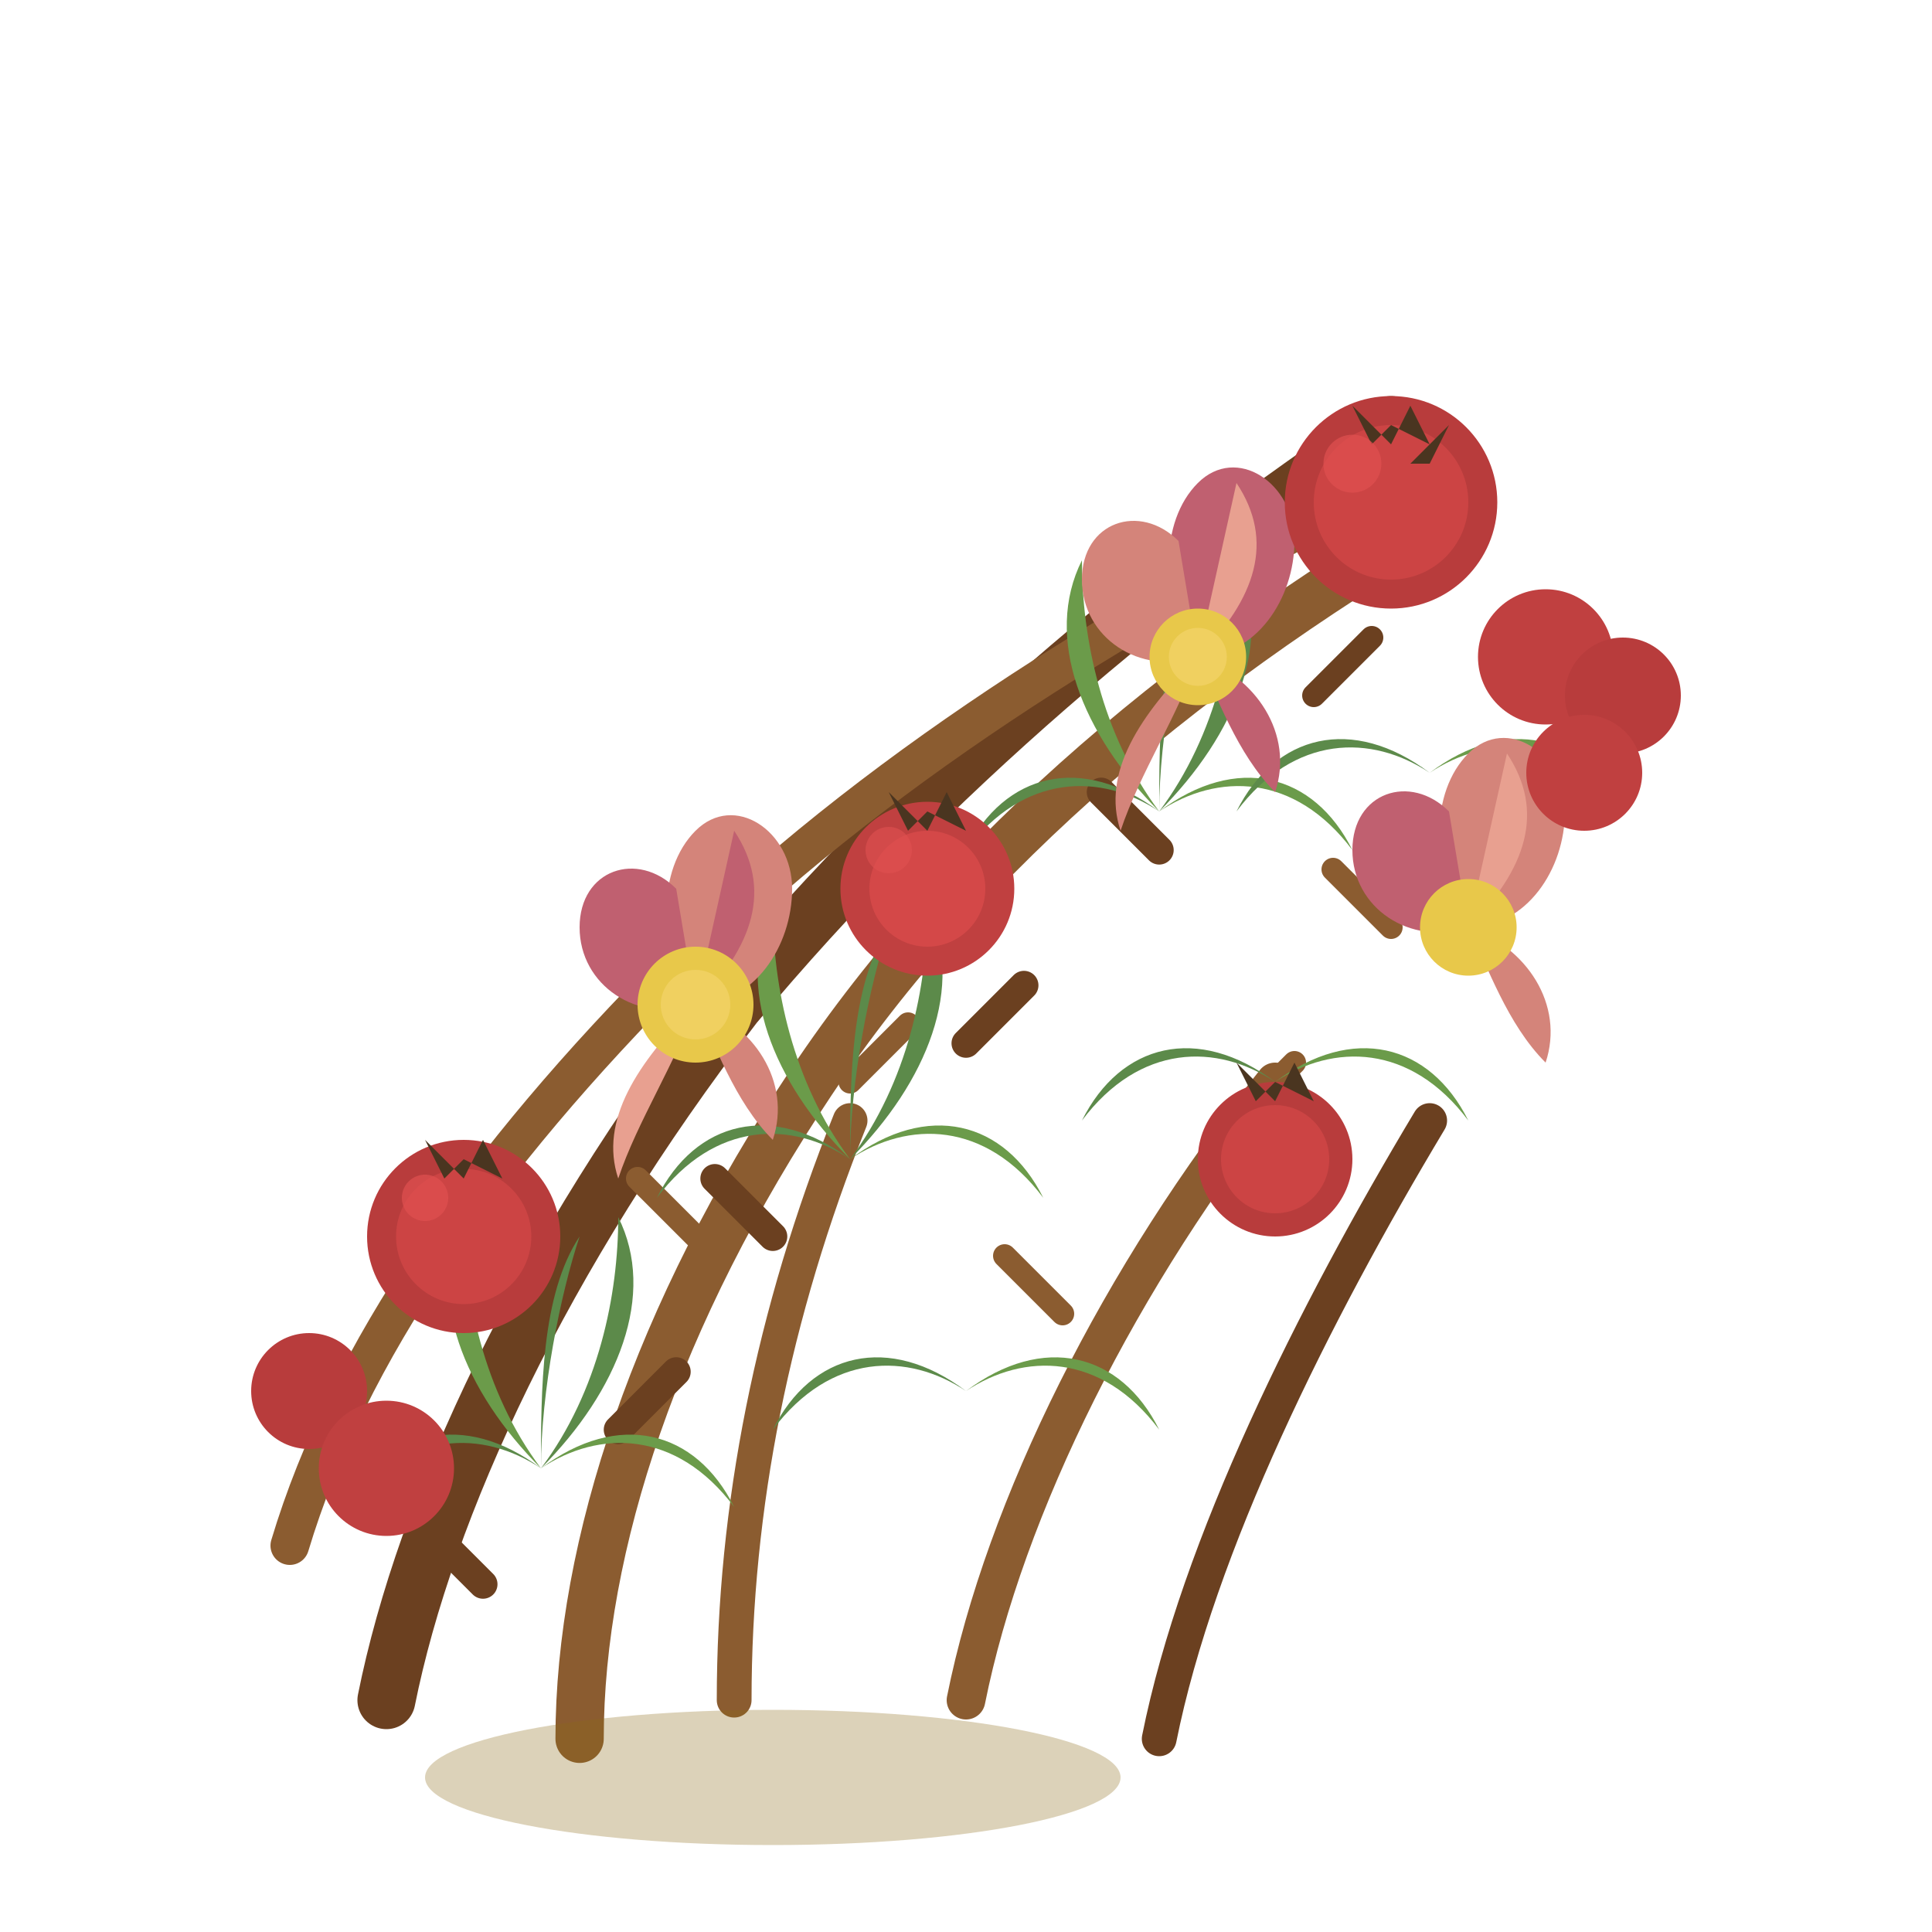
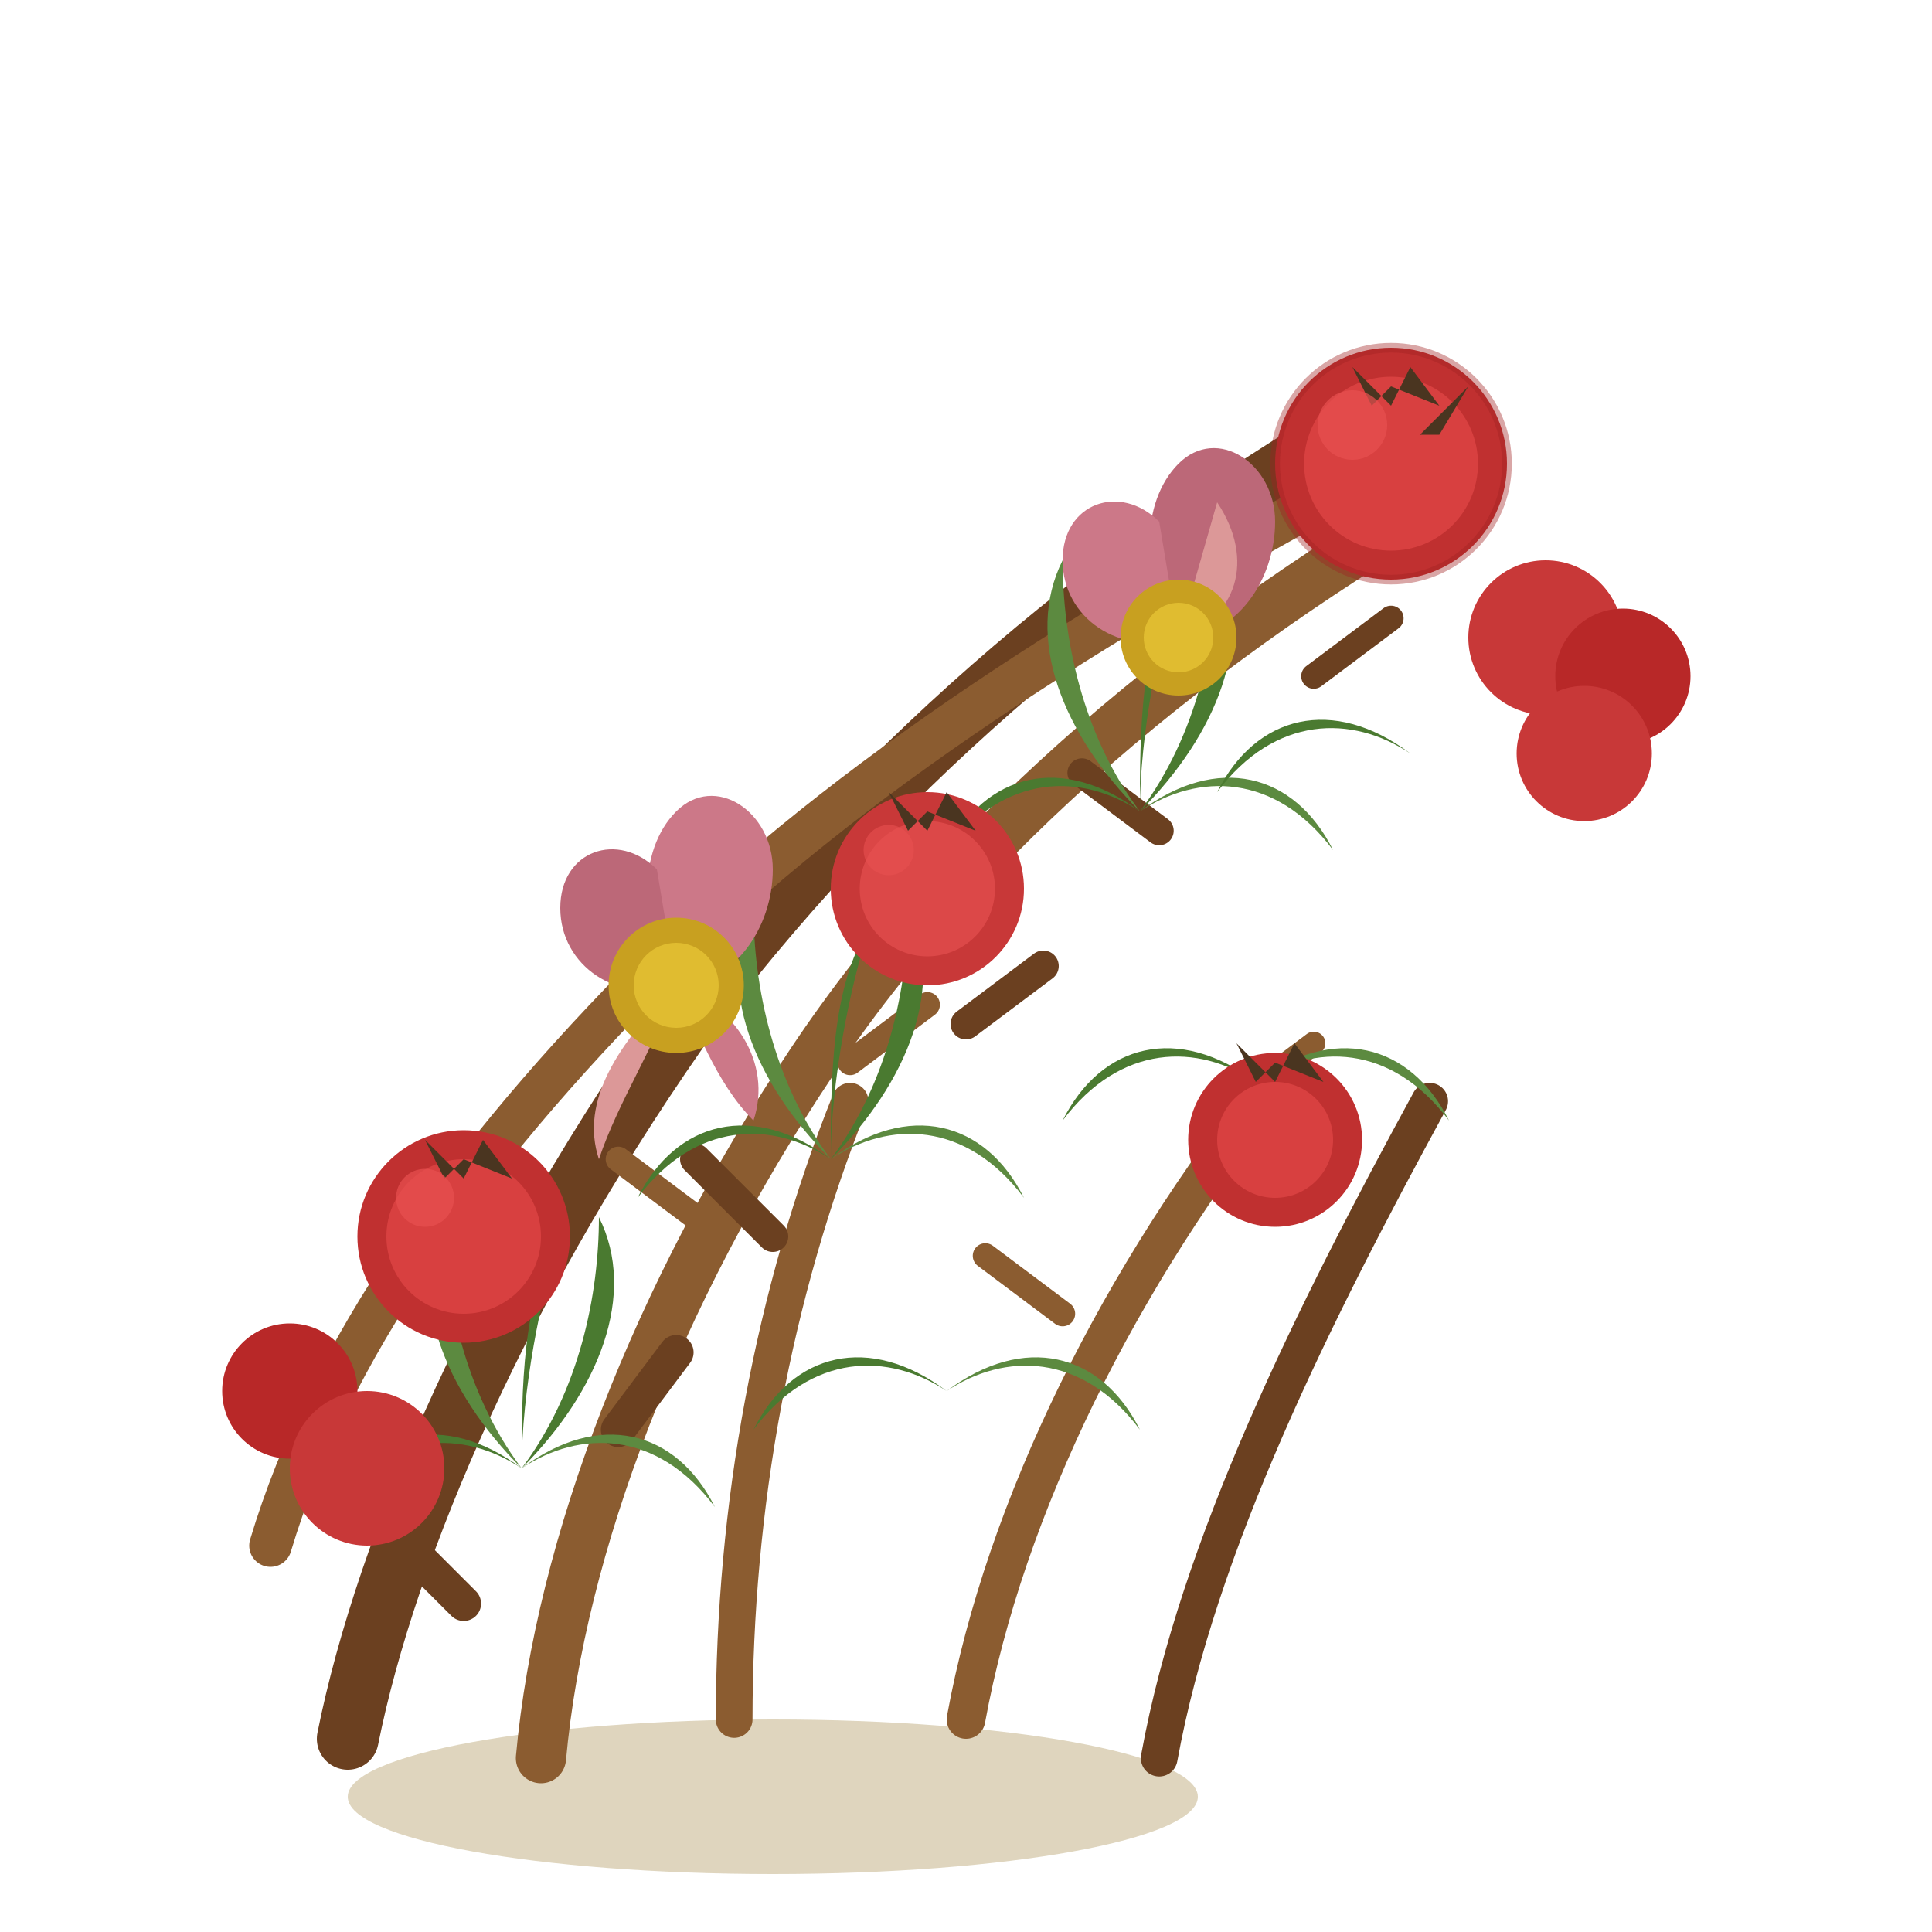
- <svg xmlns="http://www.w3.org/2000/svg" viewBox="0 0 100 100" fill="none">
-   <path d="M20 88 C22 78 28 65 38 52 C48 40 60 30 72 22" stroke="#6B4020" stroke-width="3" stroke-linecap="round" />
-   <path d="M30 90 C30 80 34 68 42 56 C50 44 62 34 76 26" stroke="#8B5C30" stroke-width="2.5" stroke-linecap="round" />
-   <path d="M15 80 C18 70 25 60 35 50 C45 40 58 32 70 26" stroke="#8B5C30" stroke-width="2" stroke-linecap="round" />
-   <path d="M50 88 C52 78 58 66 66 56" stroke="#8B5C30" stroke-width="2" stroke-linecap="round" />
-   <path d="M60 90 C62 80 68 68 74 58" stroke="#6B4020" stroke-width="1.8" stroke-linecap="round" />
-   <path d="M38 88 C38 78 40 68 44 58" stroke="#8B5C30" stroke-width="1.8" stroke-linecap="round" />
-   <path d="M25 82 L22 79" stroke="#6B4020" stroke-width="1.5" stroke-linecap="round" />
-   <path d="M32 74 L35 71" stroke="#6B4020" stroke-width="1.5" stroke-linecap="round" />
-   <path d="M40 64 L37 61" stroke="#6B4020" stroke-width="1.5" stroke-linecap="round" />
-   <path d="M50 54 L53 51" stroke="#6B4020" stroke-width="1.5" stroke-linecap="round" />
-   <path d="M60 44 L57 41" stroke="#6B4020" stroke-width="1.5" stroke-linecap="round" />
-   <path d="M68 36 L71 33" stroke="#6B4020" stroke-width="1.2" stroke-linecap="round" />
-   <path d="M36 64 L33 61" stroke="#8B5C30" stroke-width="1.2" stroke-linecap="round" />
-   <path d="M44 56 L47 53" stroke="#8B5C30" stroke-width="1.2" stroke-linecap="round" />
-   <path d="M55 68 L52 65" stroke="#8B5C30" stroke-width="1.2" stroke-linecap="round" />
-   <path d="M64 58 L67 55" stroke="#8B5C30" stroke-width="1.2" stroke-linecap="round" />
-   <path d="M72 48 L69 45" stroke="#8B5C30" stroke-width="1.2" stroke-linecap="round" />
-   <path d="M28 76 C24 73 20 74 18 78 C21 74 25 74 28 76Z" fill="#5C8A4A" />
-   <path d="M28 76 C32 73 36 74 38 78 C35 74 31 74 28 76Z" fill="#6B9B4A" />
-   <path d="M28 76 C28 72 28 67 30 64 C29 67 28 72 28 76Z" fill="#5C8A4A" />
-   <path d="M28 76 C24 72 22 67 24 63 C24 67 25 72 28 76Z" fill="#6B9B4A" />
-   <path d="M28 76 C32 72 34 67 32 63 C32 67 31 72 28 76Z" fill="#5C8A4A" />
-   <path d="M44 60 C40 57 36 58 34 62 C37 58 41 58 44 60Z" fill="#5C8A4A" />
-   <path d="M44 60 C48 57 52 58 54 62 C51 58 47 58 44 60Z" fill="#6B9B4A" />
-   <path d="M44 60 C44 56 44 51 46 48 C45 51 44 56 44 60Z" fill="#5C8A4A" />
-   <path d="M44 60 C40 56 38 51 40 47 C40 51 41 56 44 60Z" fill="#6B9B4A" />
-   <path d="M44 60 C48 56 50 51 48 47 C48 51 47 56 44 60Z" fill="#5C8A4A" />
-   <path d="M60 42 C56 39 52 40 50 44 C53 40 57 40 60 42Z" fill="#5C8A4A" />
-   <path d="M60 42 C64 39 68 40 70 44 C67 40 63 40 60 42Z" fill="#6B9B4A" />
-   <path d="M60 42 C60 38 60 33 62 30 C61 33 60 38 60 42Z" fill="#5C8A4A" />
-   <path d="M60 42 C56 38 54 33 56 29 C56 33 57 38 60 42Z" fill="#6B9B4A" />
-   <path d="M60 42 C64 38 66 33 64 29 C64 33 63 38 60 42Z" fill="#5C8A4A" />
-   <path d="M50 72 C46 69 42 70 40 74 C43 70 47 70 50 72Z" fill="#5C8A4A" />
-   <path d="M50 72 C54 69 58 70 60 74 C57 70 53 70 50 72Z" fill="#6B9B4A" />
-   <path d="M66 56 C62 53 58 54 56 58 C59 54 63 54 66 56Z" fill="#5C8A4A" />
-   <path d="M66 56 C70 53 74 54 76 58 C73 54 69 54 66 56Z" fill="#6B9B4A" />
-   <path d="M74 40 C70 37 66 38 64 42 C67 38 71 38 74 40Z" fill="#5C8A4A" />
-   <path d="M74 40 C78 37 82 38 84 42 C81 38 77 38 74 40Z" fill="#6B9B4A" />
-   <path d="M36 52 C34 49 34 45 36 43 C38 41 41 43 41 46 C41 49 39 52 36 52Z" fill="#D4847A" />
-   <path d="M36 52 C33 53 30 51 30 48 C30 45 33 44 35 46Z" fill="#C06070" />
-   <path d="M36 52 C39 53 41 56 40 59 C38 57 37 54 36 52Z" fill="#D4847A" />
-   <path d="M36 52 C33 55 31 58 32 61 C33 58 35 55 36 52Z" fill="#E8A090" />
-   <path d="M36 52 C39 49 40 46 38 43Z" fill="#C06070" />
-   <circle cx="36" cy="52" r="3" fill="#E8C84A" />
-   <circle cx="36" cy="52" r="1.8" fill="#F0D060" />
-   <path d="M62 34 C60 31 60 27 62 25 C64 23 67 25 67 28 C67 31 65 34 62 34Z" fill="#C06070" />
-   <path d="M62 34 C59 35 56 33 56 30 C56 27 59 26 61 28Z" fill="#D4847A" />
-   <path d="M62 34 C65 35 67 38 66 41 C64 39 63 36 62 34Z" fill="#C06070" />
-   <path d="M62 34 C59 37 57 40 58 43 C59 40 61 37 62 34Z" fill="#D4847A" />
-   <path d="M62 34 C65 31 66 28 64 25Z" fill="#E8A090" />
-   <circle cx="62" cy="34" r="2.5" fill="#E8C84A" />
-   <circle cx="62" cy="34" r="1.5" fill="#F0D060" />
-   <path d="M76 48 C74 45 74 41 76 39 C78 37 81 39 81 42 C81 45 79 48 76 48Z" fill="#D4847A" />
-   <path d="M76 48 C73 49 70 47 70 44 C70 41 73 40 75 42Z" fill="#C06070" />
-   <path d="M76 48 C79 49 81 52 80 55 C78 53 77 50 76 48Z" fill="#D4847A" />
-   <path d="M76 48 C79 45 80 42 78 39Z" fill="#E8A090" />
-   <circle cx="76" cy="48" r="2.5" fill="#E8C84A" />
-   <circle cx="72" cy="26" r="5.5" fill="#B83C3C" />
-   <circle cx="72" cy="26" r="4" fill="#CC4444" />
-   <path d="M72 23 L73 21 L74 23 L72 22Z" fill="#4A3520" />
-   <path d="M72 23 L70 21 L71 23 L72 22Z" fill="#4A3520" />
-   <path d="M73 24 L75 22 L74 24Z" fill="#4A3520" />
-   <circle cx="70" cy="24" r="1.5" fill="#E05050" opacity="0.7" />
-   <circle cx="24" cy="64" r="5" fill="#B83C3C" />
-   <circle cx="24" cy="64" r="3.5" fill="#CC4444" />
-   <path d="M24 61 L25 59 L26 61 L24 60Z" fill="#4A3520" />
+ <svg xmlns="http://www.w3.org/2000/svg" viewBox="0 0 100 100">
+   <ellipse cx="40" cy="93" rx="22" ry="4" fill="#8B6914" opacity="0.28" />
+   <path d="M18 90 C20 80 26 66 36 52 C46 39 58 29 72 21" stroke="#6B4020" stroke-width="3.2" stroke-linecap="round" fill="none" />
+   <path d="M28 91 C29 80 34 67 42 55 C50 43 62 33 76 25" stroke="#8B5C30" stroke-width="2.6" stroke-linecap="round" fill="none" />
+   <path d="M14 80 C17 70 24 60 34 50 C44 40 57 32 70 25" stroke="#8B5C30" stroke-width="2.2" stroke-linecap="round" fill="none" />
+   <path d="M50 89 C52 78 58 66 66 56" stroke="#8B5C30" stroke-width="2" stroke-linecap="round" fill="none" />
+   <path d="M60 91 C62 80 68 68 74 57" stroke="#6B4020" stroke-width="1.9" stroke-linecap="round" fill="none" />
+   <path d="M38 89 C38 78 40 67 44 57" stroke="#8B5C30" stroke-width="1.9" stroke-linecap="round" fill="none" />
+   <path d="M24 83 L20 79" stroke="#6B4020" stroke-width="1.8" stroke-linecap="round" fill="none" />
+   <path d="M32 74 L35 70" stroke="#6B4020" stroke-width="1.8" stroke-linecap="round" fill="none" />
+   <path d="M40 64 L36 60" stroke="#6B4020" stroke-width="1.6" stroke-linecap="round" fill="none" />
+   <path d="M50 53 L54 50" stroke="#6B4020" stroke-width="1.6" stroke-linecap="round" fill="none" />
+   <path d="M60 43 L56 40" stroke="#6B4020" stroke-width="1.5" stroke-linecap="round" fill="none" />
+   <path d="M68 35 L72 32" stroke="#6B4020" stroke-width="1.3" stroke-linecap="round" fill="none" />
+   <path d="M36 63 L32 60" stroke="#8B5C30" stroke-width="1.3" stroke-linecap="round" fill="none" />
+   <path d="M44 55 L48 52" stroke="#8B5C30" stroke-width="1.3" stroke-linecap="round" fill="none" />
+   <path d="M55 68 L51 65" stroke="#8B5C30" stroke-width="1.3" stroke-linecap="round" fill="none" />
+   <path d="M64 57 L68 54" stroke="#8B5C30" stroke-width="1.2" stroke-linecap="round" fill="none" />
+   <path d="M27 76 C23 73 19 74 17 78 C20 74 24 74 27 76Z" fill="#4A7A30" />
+   <path d="M27 76 C31 73 35 74 37 78 C34 74 30 74 27 76Z" fill="#5C8A40" />
+   <path d="M27 76 C27 72 27 67 29 64 C28 67 27 72 27 76Z" fill="#4A7A30" />
+   <path d="M27 76 C23 72 21 67 23 63 C23 67 24 72 27 76Z" fill="#5C8A40" />
+   <path d="M27 76 C31 72 33 67 31 63 C31 67 30 72 27 76Z" fill="#4A7A30" />
+   <path d="M43 60 C39 57 35 58 33 62 C36 58 40 58 43 60Z" fill="#4A7A30" />
+   <path d="M43 60 C47 57 51 58 53 62 C50 58 46 58 43 60Z" fill="#5C8A40" />
+   <path d="M43 60 C43 56 43 51 45 48 C44 51 43 56 43 60Z" fill="#4A7A30" />
+   <path d="M43 60 C39 56 37 51 39 47 C39 51 40 56 43 60Z" fill="#5C8A40" />
+   <path d="M43 60 C47 56 49 51 47 47 C47 51 46 56 43 60Z" fill="#4A7A30" />
+   <path d="M59 42 C55 39 51 40 49 44 C52 40 56 40 59 42Z" fill="#4A7A30" />
+   <path d="M59 42 C63 39 67 40 69 44 C66 40 62 40 59 42Z" fill="#5C8A40" />
+   <path d="M59 42 C59 38 59 33 61 30 C60 33 59 38 59 42Z" fill="#4A7A30" />
+   <path d="M59 42 C55 38 53 33 55 29 C55 33 56 38 59 42Z" fill="#5C8A40" />
+   <path d="M59 42 C63 38 65 33 63 29 C63 33 62 38 59 42Z" fill="#4A7A30" />
+   <path d="M49 72 C45 69 41 70 39 74 C42 70 46 70 49 72Z" fill="#4A7A30" />
+   <path d="M49 72 C53 69 57 70 59 74 C56 70 52 70 49 72Z" fill="#5C8A40" />
+   <path d="M65 56 C61 53 57 54 55 58 C58 54 62 54 65 56Z" fill="#4A7A30" />
+   <path d="M65 56 C69 53 73 54 75 58 C72 54 68 54 65 56Z" fill="#5C8A40" />
+   <path d="M73 39 C69 36 65 37 63 41 C66 37 70 37 73 39Z" fill="#4A7A30" />
+   <path d="M35 51 C33 48 33 44 35 42 C37 40 40 42 40 45 C40 48 38 51 35 51Z" fill="#CC7888" />
+   <path d="M35 51 C32 52 29 50 29 47 C29 44 32 43 34 45Z" fill="#BC6878" />
+   <path d="M35 51 C38 52 40 55 39 58 C37 56 36 53 35 51Z" fill="#CC7888" />
+   <path d="M35 51 C32 54 30 57 31 60 C32 57 34 54 35 51Z" fill="#DC9898" />
+   <circle cx="35" cy="51" r="3.5" fill="#C8A020" />
+   <circle cx="35" cy="51" r="2.2" fill="#E0BC30" />
+   <path d="M61 33 C59 30 59 26 61 24 C63 22 66 24 66 27 C66 30 64 33 61 33Z" fill="#BC6878" />
+   <path d="M61 33 C58 34 55 32 55 29 C55 26 58 25 60 27Z" fill="#CC7888" />
+   <path d="M61 33 C64 32 65 29 63 26Z" fill="#DC9898" />
+   <circle cx="61" cy="33" r="3" fill="#C8A020" />
+   <circle cx="61" cy="33" r="1.8" fill="#E0BC30" />
+   <circle cx="72" cy="24" r="6" fill="#C03030" />
+   <circle cx="72" cy="24" r="4.5" fill="#D84040" />
+   <path d="M72 21 L73 19 L74.5 21 L72 20Z" fill="#4A3520" />
+   <path d="M72 21 L70 19 L71 21 L72 20Z" fill="#4A3520" />
+   <path d="M73.5 22.5 L76 20 L74.5 22.5Z" fill="#4A3520" />
+   <circle cx="70" cy="22" r="1.8" fill="#E85050" opacity="0.7" />
+   <circle cx="72" cy="24" r="6" fill="none" stroke="#A02020" stroke-width="0.5" opacity="0.4" />
+   <circle cx="24" cy="64" r="5.5" fill="#C03030" />
+   <circle cx="24" cy="64" r="4" fill="#D84040" />
+   <path d="M24 61 L25 59 L26.5 61 L24 60Z" fill="#4A3520" />
  <path d="M24 61 L22 59 L23 61 L24 60Z" fill="#4A3520" />
-   <circle cx="22" cy="62" r="1.2" fill="#E05050" opacity="0.7" />
-   <circle cx="48" cy="46" r="4.5" fill="#C04040" />
-   <circle cx="48" cy="46" r="3" fill="#D44848" />
-   <path d="M48 43 L49 41 L50 43 L48 42Z" fill="#4A3520" />
+   <circle cx="22" cy="62" r="1.5" fill="#E85050" opacity="0.7" />
+   <circle cx="48" cy="46" r="5" fill="#C83838" />
+   <circle cx="48" cy="46" r="3.5" fill="#DC4848" />
+   <path d="M48 43 L49 41 L50.5 43 L48 42Z" fill="#4A3520" />
  <path d="M48 43 L46 41 L47 43 L48 42Z" fill="#4A3520" />
-   <circle cx="46" cy="44" r="1.2" fill="#E05050" opacity="0.6" />
-   <circle cx="66" cy="60" r="4" fill="#B83C3C" />
-   <circle cx="66" cy="60" r="2.8" fill="#CC4444" />
-   <path d="M66 57 L67 55 L68 57 L66 56Z" fill="#4A3520" />
-   <path d="M66 57 L64 55 L65 57 L66 56Z" fill="#4A3520" />
-   <circle cx="80" cy="34" r="3.5" fill="#C04040" />
-   <circle cx="84" cy="36" r="3" fill="#B83C3C" />
-   <circle cx="82" cy="40" r="3" fill="#C04040" />
-   <circle cx="16" cy="72" r="3" fill="#B83C3C" />
-   <circle cx="20" cy="76" r="3.5" fill="#C04040" />
-   <ellipse cx="40" cy="92" rx="18" ry="3.5" fill="#8B6914" opacity="0.3" />
+   <circle cx="46" cy="44" r="1.3" fill="#E85050" opacity="0.6" />
+   <circle cx="66" cy="59" r="4.5" fill="#C03030" />
+   <circle cx="66" cy="59" r="3" fill="#D84040" />
+   <path d="M66 56 L67 54 L68.5 56 L66 55Z" fill="#4A3520" />
+   <path d="M66 56 L64 54 L65 56 L66 55Z" fill="#4A3520" />
+   <circle cx="80" cy="33" r="4" fill="#C83838" />
+   <circle cx="84" cy="35" r="3.5" fill="#B82828" />
+   <circle cx="82" cy="39" r="3.5" fill="#C83838" />
+   <circle cx="15" cy="72" r="3.5" fill="#B82828" />
+   <circle cx="19" cy="76" r="4" fill="#C83838" />
</svg>
